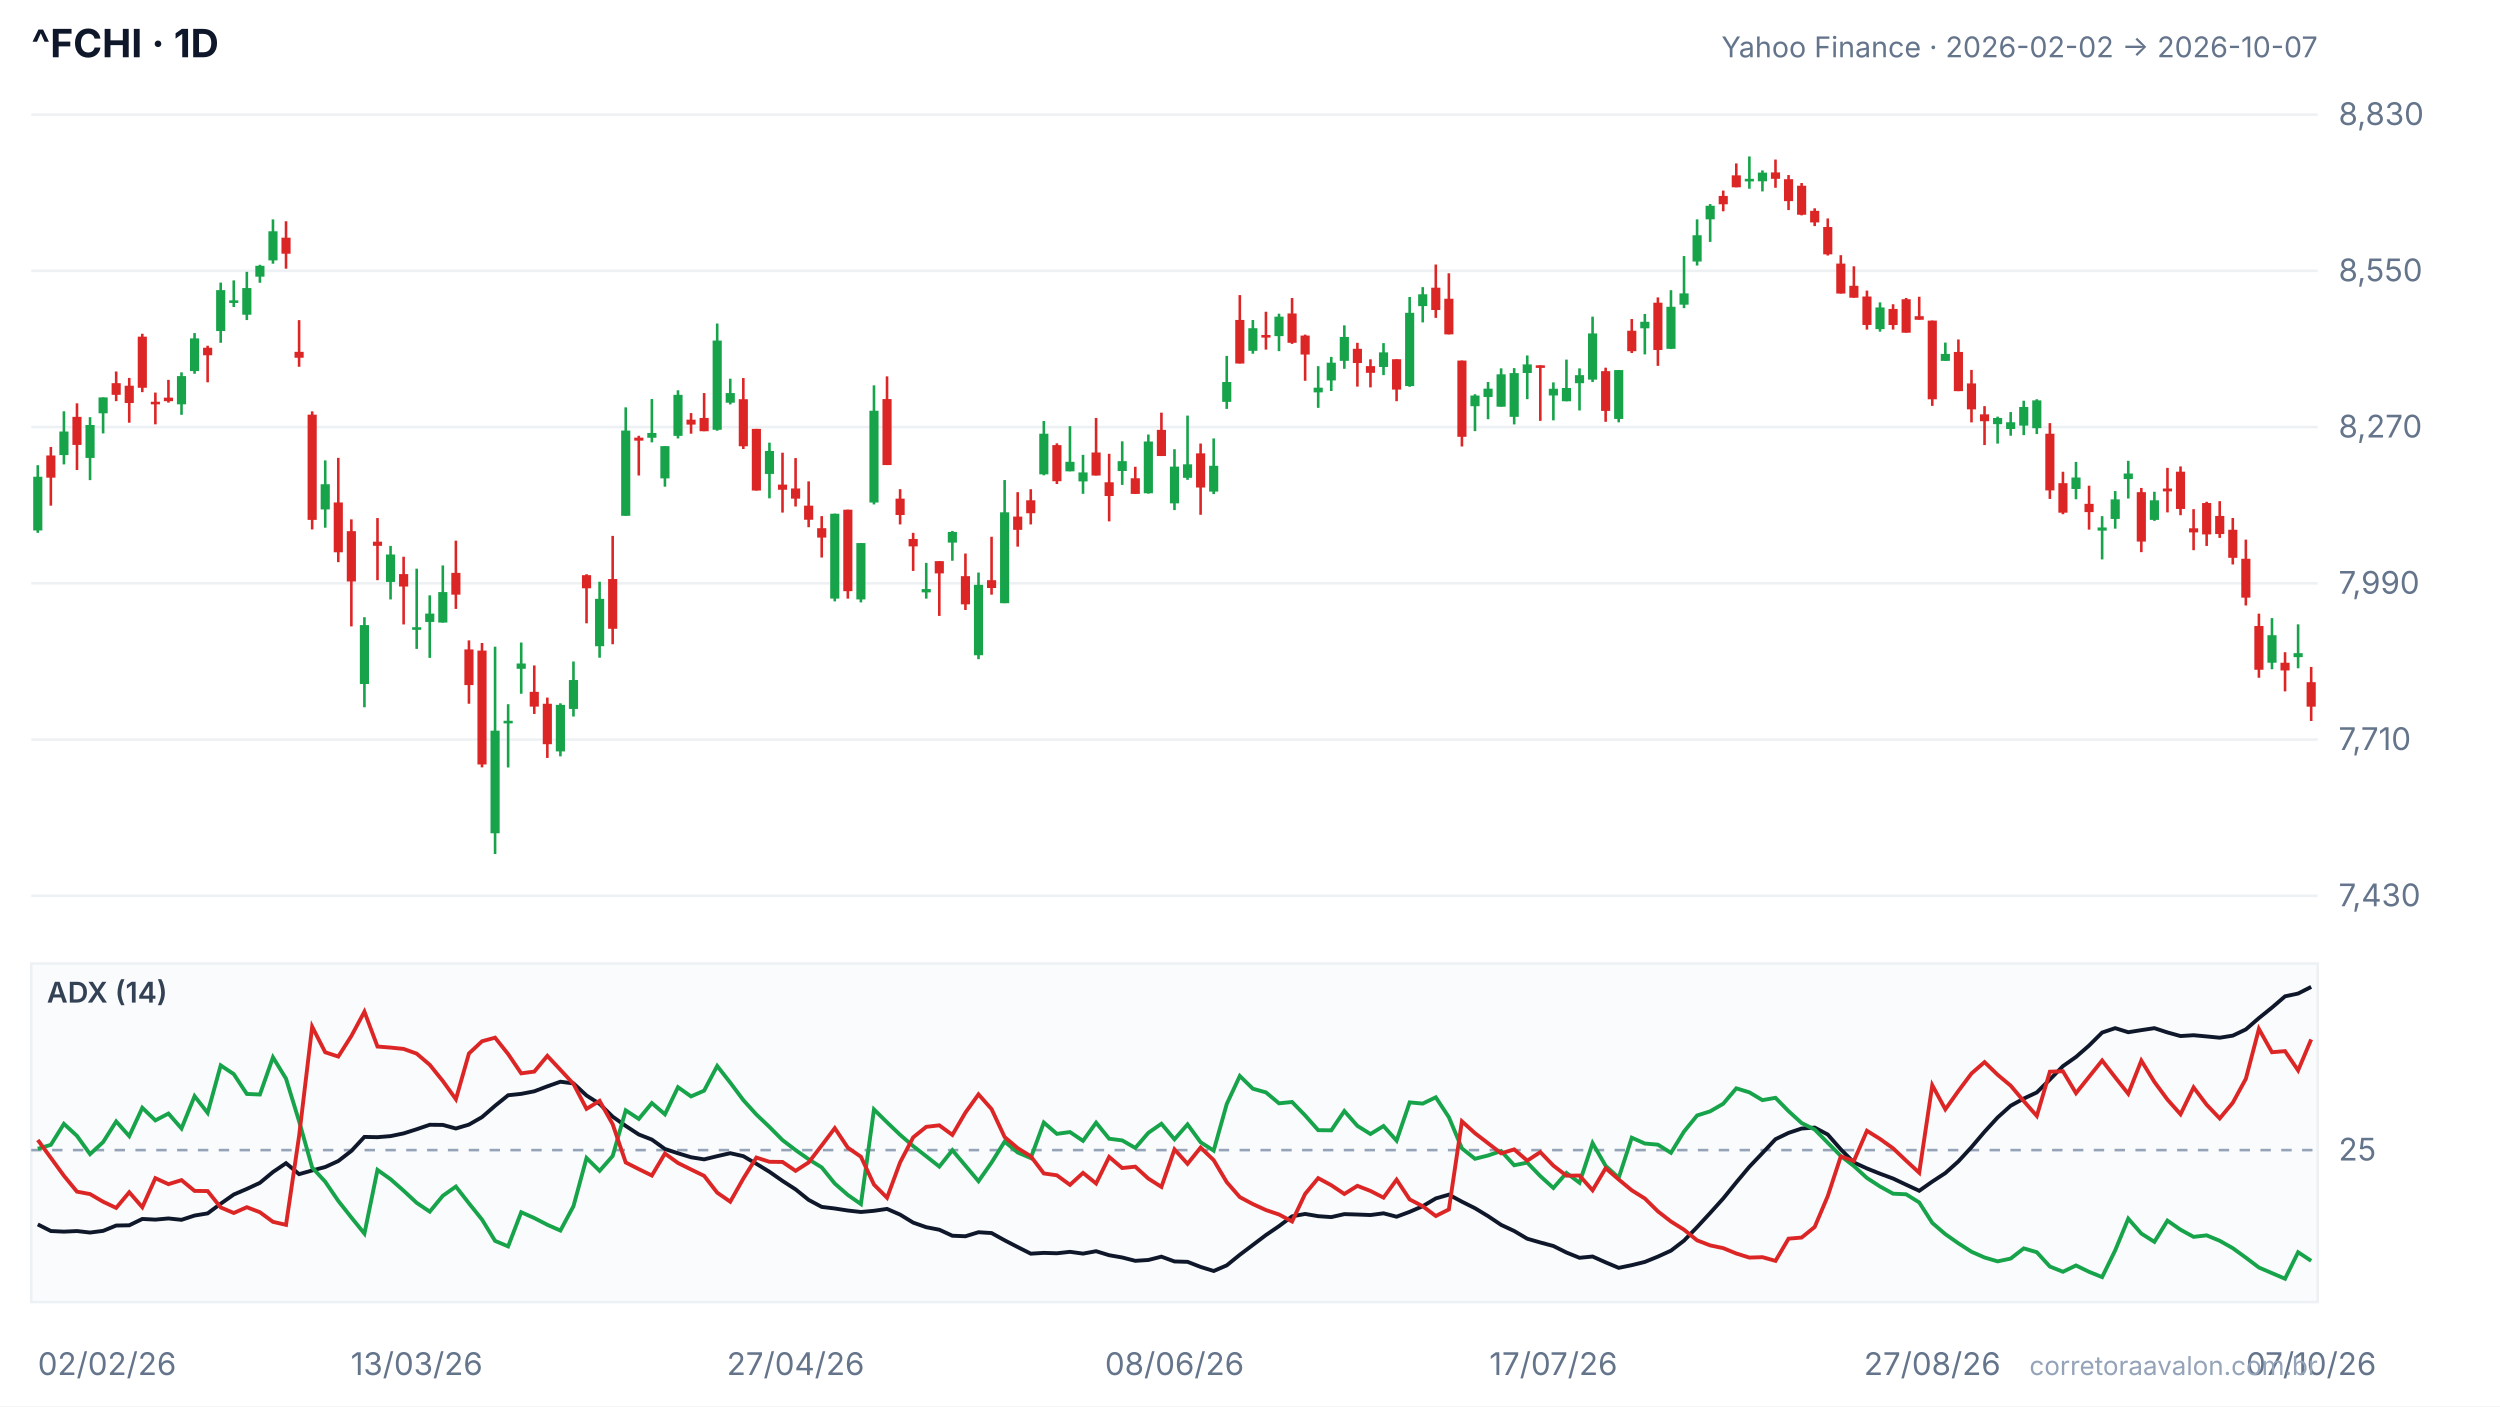
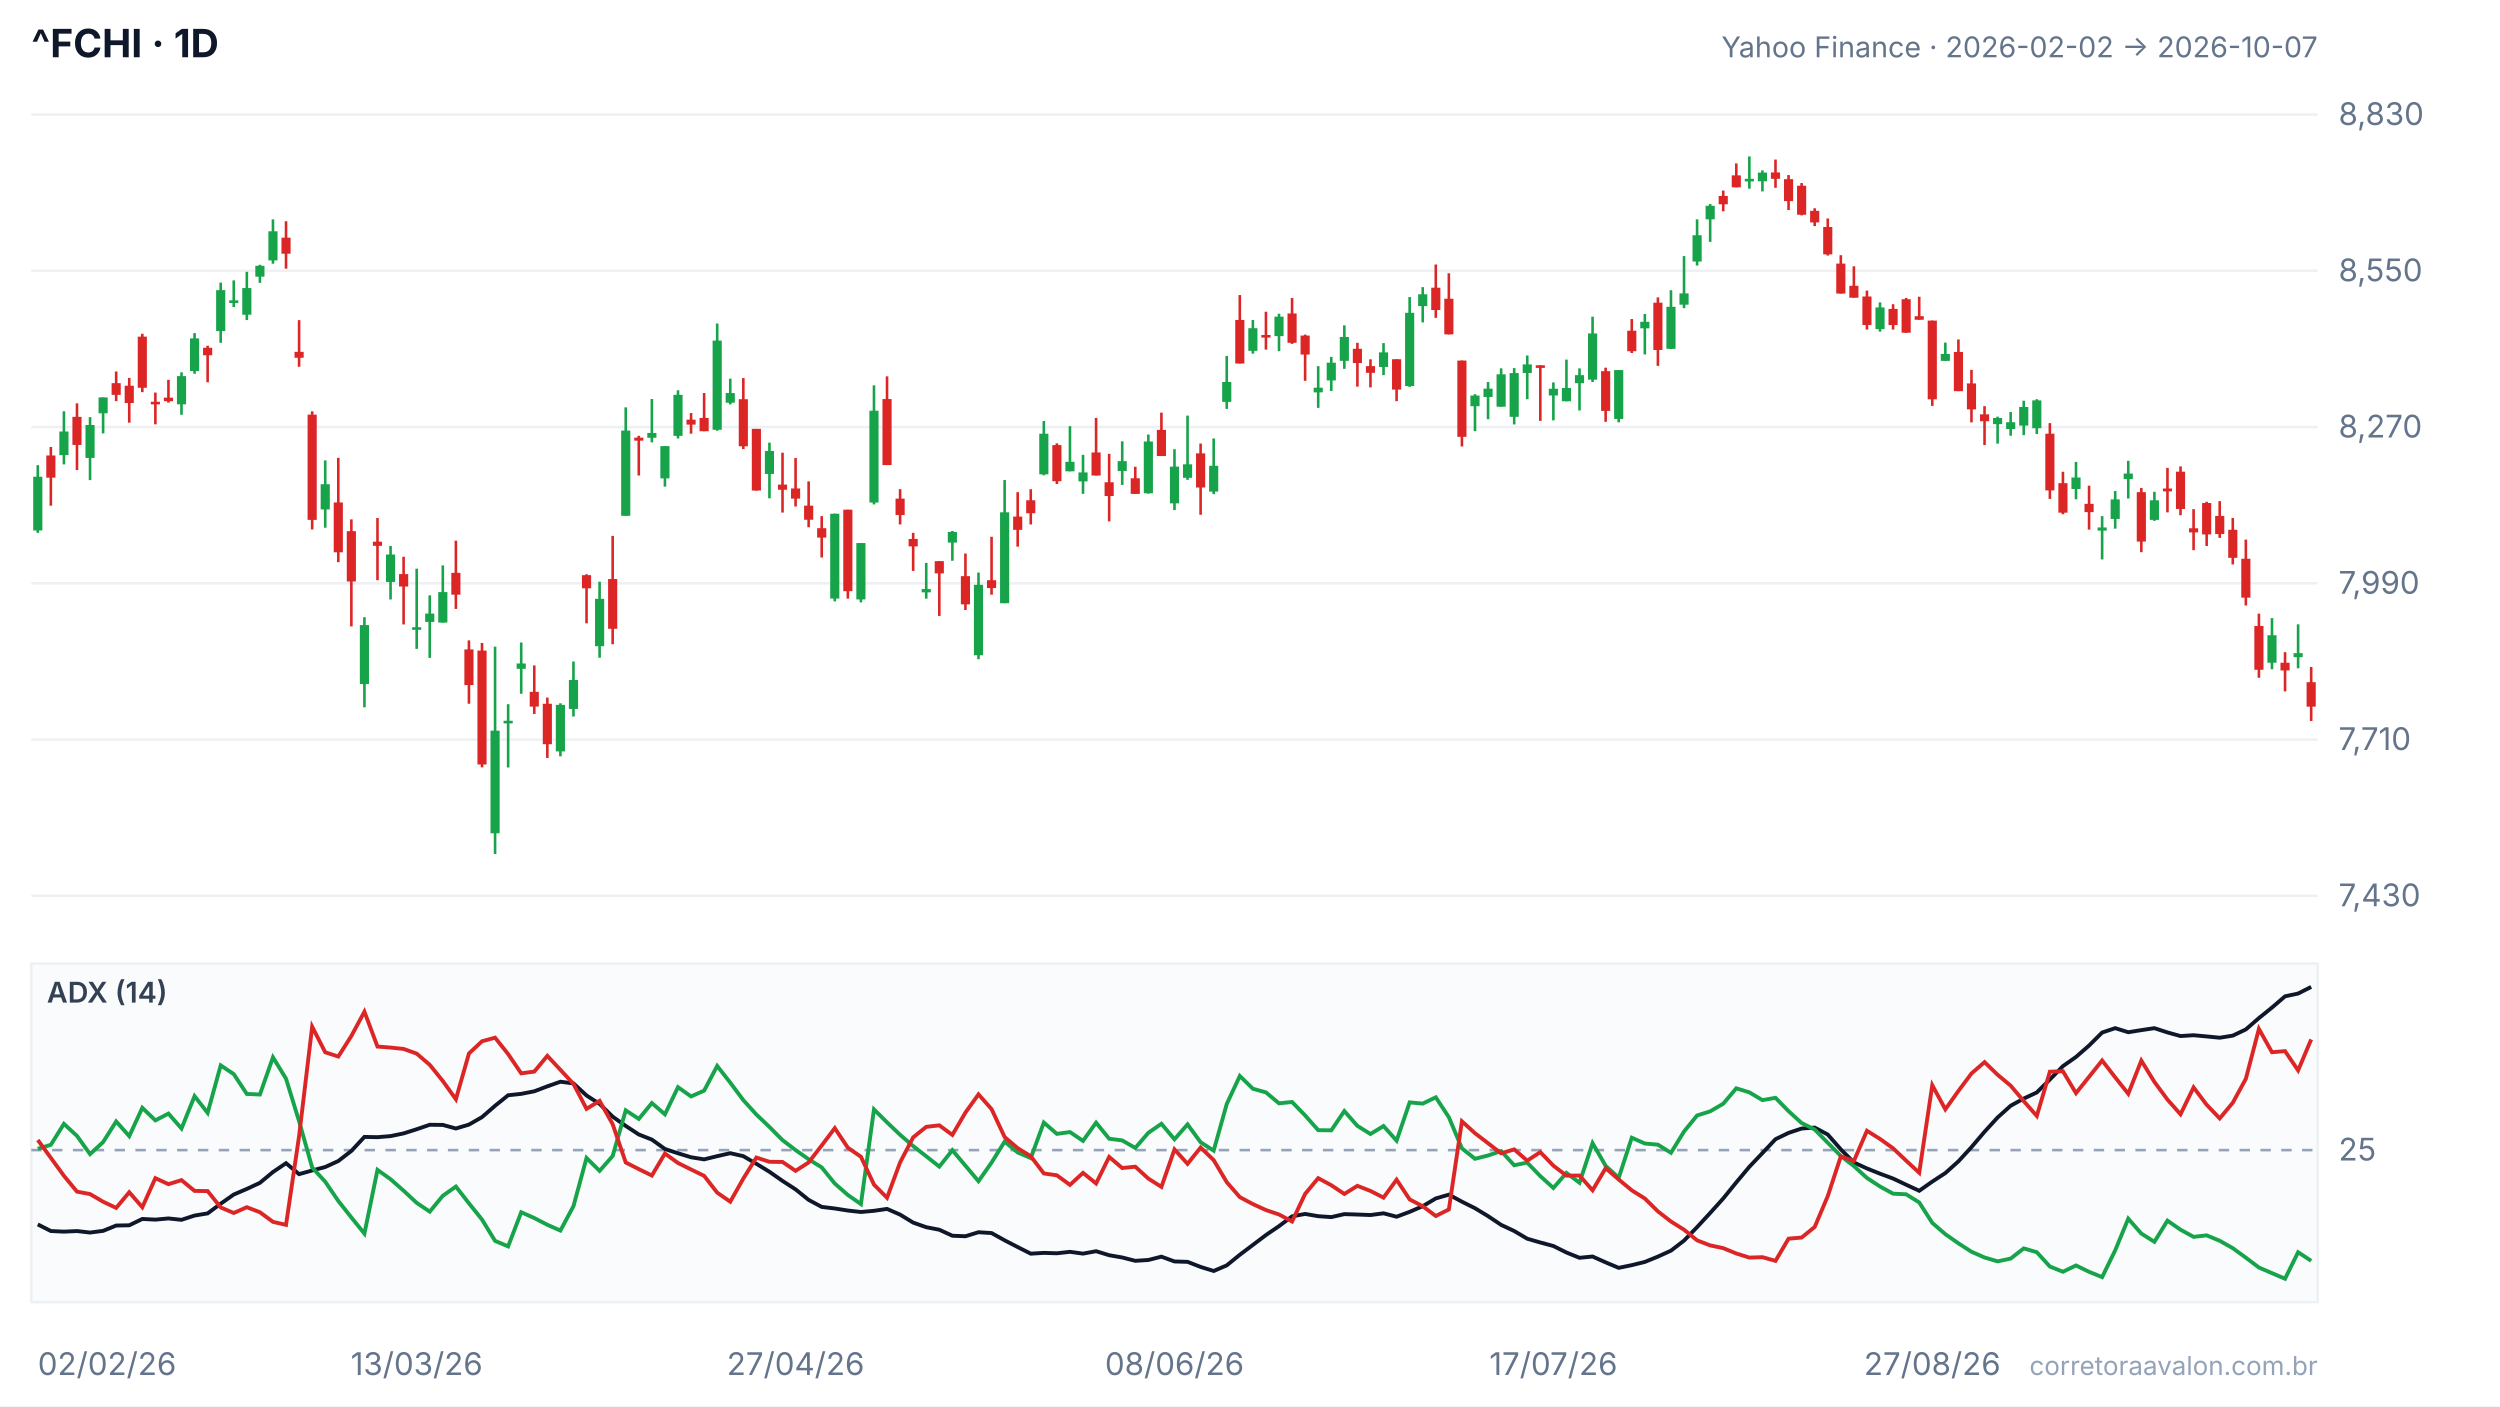
<svg xmlns="http://www.w3.org/2000/svg" viewBox="0 0 960 540" font-family="Inter,system-ui,sans-serif" font-size="12" role="img">
  <rect width="960" height="540" fill="#ffffff" />
  <text x="12" y="22" font-size="15" font-weight="700" fill="#0f172a">^FCHI · 1D</text>
  <text x="890" y="22" font-size="11" fill="#64748b" text-anchor="end">Yahoo Finance · 2026-02-02 → 2026-10-07</text>
  <line x1="12" x2="890" y1="344" y2="344" stroke="#eef1f4" />
  <text x="898" y="348" fill="#64748b">7,430</text>
  <line x1="12" x2="890" y1="284" y2="284" stroke="#eef1f4" />
  <text x="898" y="288" fill="#64748b">7,710</text>
  <line x1="12" x2="890" y1="224" y2="224" stroke="#eef1f4" />
  <text x="898" y="228" fill="#64748b">7,990</text>
  <line x1="12" x2="890" y1="164" y2="164" stroke="#eef1f4" />
  <text x="898" y="168" fill="#64748b">8,270</text>
  <line x1="12" x2="890" y1="104" y2="104" stroke="#eef1f4" />
  <text x="898" y="108" fill="#64748b">8,550</text>
  <line x1="12" x2="890" y1="44" y2="44" stroke="#eef1f4" />
  <text x="898" y="48" fill="#64748b">8,830</text>
  <text x="14.509" y="528" fill="#64748b" text-anchor="start">02/02/26</text>
  <text x="160.006" y="528" fill="#64748b" text-anchor="middle">13/03/26</text>
  <text x="305.503" y="528" fill="#64748b" text-anchor="middle">27/04/26</text>
  <text x="451" y="528" fill="#64748b" text-anchor="middle">08/06/26</text>
  <text x="596.497" y="528" fill="#64748b" text-anchor="middle">17/07/26</text>
  <text x="741.994" y="528" fill="#64748b" text-anchor="middle">27/08/26</text>
-   <text x="887.491" y="528" fill="#64748b" text-anchor="middle">07/10/26</text>
  <line x1="14.509" x2="14.509" y1="178.626" y2="204.607" stroke="#16a34a" />
  <rect x="12.753" y="183.065" width="3.512" height="20.631" fill="#16a34a" />
  <line x1="19.526" x2="19.526" y1="171.635" y2="194.176" stroke="#dc2626" />
  <rect x="17.77" y="174.901" width="3.512" height="8.522" fill="#dc2626" />
  <line x1="24.543" x2="24.543" y1="157.937" y2="178.329" stroke="#16a34a" />
  <rect x="22.787" y="165.707" width="3.512" height="9.045" fill="#16a34a" />
  <line x1="29.56" x2="29.56" y1="154.879" y2="180.487" stroke="#dc2626" />
  <rect x="27.804" y="160.068" width="3.512" height="10.781" fill="#dc2626" />
  <line x1="34.577" x2="34.577" y1="160.186" y2="184.368" stroke="#16a34a" />
  <rect x="32.821" y="163.203" width="3.512" height="12.643" fill="#16a34a" />
  <line x1="39.594" x2="39.594" y1="152.607" y2="166.438" stroke="#16a34a" />
  <rect x="37.838" y="152.607" width="3.512" height="6.098" fill="#16a34a" />
  <line x1="44.611" x2="44.611" y1="142.656" y2="154.037" stroke="#dc2626" />
  <rect x="42.855" y="147.133" width="3.512" height="4.488" fill="#dc2626" />
  <line x1="49.629" x2="49.629" y1="145.116" y2="162.32" stroke="#dc2626" />
  <rect x="47.873" y="148.113" width="3.512" height="6.646" fill="#dc2626" />
  <line x1="54.646" x2="54.646" y1="128.159" y2="150.582" stroke="#dc2626" />
  <rect x="52.89" y="129.273" width="3.512" height="19.63" fill="#dc2626" />
  <line x1="59.663" x2="59.663" y1="150.747" y2="162.946" stroke="#dc2626" />
  <rect x="57.907" y="154.275" width="3.512" height="1" fill="#dc2626" />
  <line x1="64.68" x2="64.68" y1="145.862" y2="154.609" stroke="#dc2626" />
  <rect x="62.924" y="152.699" width="3.512" height="1.361" fill="#dc2626" />
  <line x1="69.697" x2="69.697" y1="142.969" y2="159.283" stroke="#16a34a" />
  <rect x="67.941" y="144.424" width="3.512" height="10.839" fill="#16a34a" />
  <line x1="74.714" x2="74.714" y1="127.908" y2="143.53" stroke="#16a34a" />
  <rect x="72.958" y="129.942" width="3.512" height="12.549" fill="#16a34a" />
  <line x1="79.731" x2="79.731" y1="132.76" y2="146.803" stroke="#dc2626" />
  <rect x="77.975" y="133.538" width="3.512" height="2.887" fill="#dc2626" />
  <line x1="84.749" x2="84.749" y1="108.516" y2="131.639" stroke="#16a34a" />
  <rect x="82.993" y="111.411" width="3.512" height="15.712" fill="#16a34a" />
  <line x1="89.766" x2="89.766" y1="107.669" y2="117.897" stroke="#16a34a" />
  <rect x="88.01" y="115.338" width="3.512" height="1" fill="#16a34a" />
  <line x1="94.783" x2="94.783" y1="104.381" y2="122.901" stroke="#16a34a" />
  <rect x="93.027" y="110.614" width="3.512" height="10.238" fill="#16a34a" />
  <line x1="99.8" x2="99.8" y1="101.677" y2="108.595" stroke="#16a34a" />
  <rect x="98.044" y="102.071" width="3.512" height="4.169" fill="#16a34a" />
  <line x1="104.817" x2="104.817" y1="84.247" y2="101.259" stroke="#16a34a" />
  <rect x="103.061" y="88.813" width="3.512" height="11.181" fill="#16a34a" />
  <line x1="109.834" x2="109.834" y1="84.955" y2="103.17" stroke="#dc2626" />
  <rect x="108.078" y="91.271" width="3.512" height="6.153" fill="#dc2626" />
  <line x1="114.851" x2="114.851" y1="122.929" y2="140.841" stroke="#dc2626" />
  <rect x="113.095" y="135.103" width="3.512" height="2.278" fill="#dc2626" />
  <line x1="119.869" x2="119.869" y1="157.959" y2="203.317" stroke="#dc2626" />
  <rect x="118.113" y="159.221" width="3.512" height="40.418" fill="#dc2626" />
  <line x1="124.886" x2="124.886" y1="176.798" y2="202.646" stroke="#16a34a" />
  <rect x="123.13" y="185.946" width="3.512" height="9.673" fill="#16a34a" />
  <line x1="129.903" x2="129.903" y1="175.81" y2="215.866" stroke="#dc2626" />
  <rect x="128.147" y="192.946" width="3.512" height="19.133" fill="#dc2626" />
  <line x1="134.92" x2="134.92" y1="199.44" y2="240.537" stroke="#dc2626" />
  <rect x="133.164" y="203.962" width="3.512" height="19.328" fill="#dc2626" />
  <line x1="139.937" x2="139.937" y1="236.998" y2="271.595" stroke="#16a34a" />
  <rect x="138.181" y="240.035" width="3.512" height="22.637" fill="#16a34a" />
  <line x1="144.954" x2="144.954" y1="198.921" y2="222.793" stroke="#dc2626" />
  <rect x="143.198" y="208.002" width="3.512" height="1.599" fill="#dc2626" />
  <line x1="149.971" x2="149.971" y1="209.631" y2="230.185" stroke="#16a34a" />
  <rect x="148.215" y="212.934" width="3.512" height="10.534" fill="#16a34a" />
  <line x1="154.989" x2="154.989" y1="213.787" y2="239.791" stroke="#dc2626" />
  <rect x="153.233" y="220.452" width="3.512" height="4.777" fill="#dc2626" />
  <line x1="160.006" x2="160.006" y1="218.373" y2="249.172" stroke="#16a34a" />
  <rect x="158.25" y="240.856" width="3.512" height="1" fill="#16a34a" />
  <line x1="165.023" x2="165.023" y1="228.614" y2="252.627" stroke="#16a34a" />
  <rect x="163.267" y="235.618" width="3.512" height="3.204" fill="#16a34a" />
  <line x1="170.04" x2="170.04" y1="217.122" y2="239.069" stroke="#16a34a" />
  <rect x="168.284" y="227.362" width="3.512" height="11.707" fill="#16a34a" />
  <line x1="175.057" x2="175.057" y1="207.616" y2="233.824" stroke="#dc2626" />
  <rect x="173.301" y="219.981" width="3.512" height="8.37" fill="#dc2626" />
  <line x1="180.074" x2="180.074" y1="245.91" y2="270.238" stroke="#dc2626" />
  <rect x="178.318" y="249.38" width="3.512" height="13.693" fill="#dc2626" />
  <line x1="185.091" x2="185.091" y1="246.913" y2="294.665" stroke="#dc2626" />
  <rect x="183.335" y="249.826" width="3.512" height="43.736" fill="#dc2626" />
  <line x1="190.109" x2="190.109" y1="248.321" y2="327.929" stroke="#16a34a" />
  <rect x="188.353" y="280.577" width="3.512" height="39.402" fill="#16a34a" />
  <line x1="195.126" x2="195.126" y1="270.412" y2="294.714" stroke="#16a34a" />
  <rect x="193.37" y="276.779" width="3.512" height="1" fill="#16a34a" />
  <line x1="200.143" x2="200.143" y1="246.727" y2="266.395" stroke="#16a34a" />
  <rect x="198.387" y="254.783" width="3.512" height="2.038" fill="#16a34a" />
  <line x1="205.16" x2="205.16" y1="255.529" y2="274.154" stroke="#dc2626" />
  <rect x="203.404" y="265.665" width="3.512" height="5.673" fill="#dc2626" />
  <line x1="210.177" x2="210.177" y1="267.876" y2="291.054" stroke="#dc2626" />
  <rect x="208.421" y="270.247" width="3.512" height="15.528" fill="#dc2626" />
  <line x1="215.194" x2="215.194" y1="270.063" y2="290.434" stroke="#16a34a" />
  <rect x="213.438" y="270.665" width="3.512" height="17.875" fill="#16a34a" />
  <line x1="220.211" x2="220.211" y1="254.014" y2="275.14" stroke="#16a34a" />
  <rect x="218.455" y="261.129" width="3.512" height="11.098" fill="#16a34a" />
  <line x1="225.229" x2="225.229" y1="220.508" y2="239.358" stroke="#dc2626" />
  <rect x="223.473" y="220.864" width="3.512" height="5.045" fill="#dc2626" />
  <line x1="230.246" x2="230.246" y1="223.378" y2="252.567" stroke="#16a34a" />
  <rect x="228.49" y="229.955" width="3.512" height="18.194" fill="#16a34a" />
  <line x1="235.263" x2="235.263" y1="205.782" y2="247.391" stroke="#dc2626" />
  <rect x="233.507" y="222.343" width="3.512" height="19.112" fill="#dc2626" />
  <line x1="240.28" x2="240.28" y1="156.424" y2="198.068" stroke="#16a34a" />
  <rect x="238.524" y="165.34" width="3.512" height="32.728" fill="#16a34a" />
  <line x1="245.297" x2="245.297" y1="167.336" y2="182.596" stroke="#dc2626" />
  <rect x="243.541" y="168.054" width="3.512" height="1.16" fill="#dc2626" />
  <line x1="250.314" x2="250.314" y1="153.227" y2="169.867" stroke="#16a34a" />
  <rect x="248.558" y="166.256" width="3.512" height="1.845" fill="#16a34a" />
  <line x1="255.331" x2="255.331" y1="171.318" y2="186.88" stroke="#16a34a" />
  <rect x="253.575" y="171.318" width="3.512" height="12.38" fill="#16a34a" />
  <line x1="260.349" x2="260.349" y1="149.87" y2="168.358" stroke="#16a34a" />
  <rect x="258.593" y="151.625" width="3.512" height="15.749" fill="#16a34a" />
  <line x1="265.366" x2="265.366" y1="158.608" y2="166.536" stroke="#dc2626" />
  <rect x="263.61" y="161.15" width="3.512" height="1.897" fill="#dc2626" />
  <line x1="270.383" x2="270.383" y1="150.935" y2="165.591" stroke="#dc2626" />
  <rect x="268.627" y="160.49" width="3.512" height="5.101" fill="#dc2626" />
  <line x1="275.4" x2="275.4" y1="124.237" y2="165.404" stroke="#16a34a" />
  <rect x="273.644" y="130.778" width="3.512" height="34.262" fill="#16a34a" />
  <line x1="280.417" x2="280.417" y1="145.421" y2="155.297" stroke="#16a34a" />
  <rect x="278.661" y="150.942" width="3.512" height="3.701" fill="#16a34a" />
  <line x1="285.434" x2="285.434" y1="145.176" y2="172.43" stroke="#dc2626" />
  <rect x="283.678" y="153.295" width="3.512" height="18.079" fill="#dc2626" />
  <line x1="290.451" x2="290.451" y1="164.689" y2="188.367" stroke="#dc2626" />
  <rect x="288.695" y="164.689" width="3.512" height="23.679" fill="#dc2626" />
  <line x1="295.469" x2="295.469" y1="169.98" y2="191.355" stroke="#16a34a" />
  <rect x="293.713" y="173.174" width="3.512" height="8.813" fill="#16a34a" />
  <line x1="300.486" x2="300.486" y1="173.838" y2="196.829" stroke="#dc2626" />
  <rect x="298.73" y="186.089" width="3.512" height="1.98" fill="#dc2626" />
  <line x1="305.503" x2="305.503" y1="175.894" y2="194.497" stroke="#dc2626" />
  <rect x="303.747" y="187.564" width="3.512" height="3.914" fill="#dc2626" />
  <line x1="310.52" x2="310.52" y1="184.84" y2="202.455" stroke="#dc2626" />
  <rect x="308.764" y="194.171" width="3.512" height="5.414" fill="#dc2626" />
  <line x1="315.537" x2="315.537" y1="198.186" y2="214.08" stroke="#dc2626" />
  <rect x="313.781" y="202.824" width="3.512" height="3.611" fill="#dc2626" />
  <line x1="320.554" x2="320.554" y1="197.23" y2="230.933" stroke="#16a34a" />
  <rect x="318.798" y="197.281" width="3.512" height="32.578" fill="#16a34a" />
  <line x1="325.571" x2="325.571" y1="195.725" y2="229.876" stroke="#dc2626" />
  <rect x="323.815" y="195.725" width="3.512" height="31.287" fill="#dc2626" />
  <line x1="330.589" x2="330.589" y1="208.54" y2="231.316" stroke="#16a34a" />
  <rect x="328.833" y="208.54" width="3.512" height="21.636" fill="#16a34a" />
  <line x1="335.606" x2="335.606" y1="147.976" y2="193.704" stroke="#16a34a" />
  <rect x="333.85" y="157.721" width="3.512" height="35.25" fill="#16a34a" />
  <line x1="340.623" x2="340.623" y1="144.523" y2="178.583" stroke="#dc2626" />
  <rect x="338.867" y="153.239" width="3.512" height="25.344" fill="#dc2626" />
  <line x1="345.64" x2="345.64" y1="187.832" y2="201.386" stroke="#dc2626" />
  <rect x="343.884" y="191.473" width="3.512" height="6.295" fill="#dc2626" />
  <line x1="350.657" x2="350.657" y1="204.614" y2="219.239" stroke="#dc2626" />
  <rect x="348.901" y="206.971" width="3.512" height="2.84" fill="#dc2626" />
  <line x1="355.674" x2="355.674" y1="216.149" y2="229.878" stroke="#16a34a" />
  <rect x="353.918" y="226.198" width="3.512" height="1.271" fill="#16a34a" />
  <line x1="360.691" x2="360.691" y1="215.478" y2="236.516" stroke="#dc2626" />
  <rect x="358.935" y="215.478" width="3.512" height="4.709" fill="#dc2626" />
  <line x1="365.709" x2="365.709" y1="203.893" y2="215.33" stroke="#16a34a" />
  <rect x="363.953" y="204.262" width="3.512" height="4.094" fill="#16a34a" />
  <line x1="370.726" x2="370.726" y1="212.556" y2="234.229" stroke="#dc2626" />
  <rect x="368.97" y="221.239" width="3.512" height="10.826" fill="#dc2626" />
  <line x1="375.743" x2="375.743" y1="219.865" y2="253.126" stroke="#16a34a" />
  <rect x="373.987" y="224.576" width="3.512" height="27.042" fill="#16a34a" />
  <line x1="380.76" x2="380.76" y1="206.124" y2="228.357" stroke="#dc2626" />
  <rect x="379.004" y="222.793" width="3.512" height="3.011" fill="#dc2626" />
  <line x1="385.777" x2="385.777" y1="184.336" y2="231.632" stroke="#16a34a" />
  <rect x="384.021" y="196.728" width="3.512" height="34.903" fill="#16a34a" />
  <line x1="390.794" x2="390.794" y1="188.985" y2="209.916" stroke="#dc2626" />
  <rect x="389.038" y="198.368" width="3.512" height="5.095" fill="#dc2626" />
  <line x1="395.811" x2="395.811" y1="187.862" y2="201.381" stroke="#dc2626" />
  <rect x="394.055" y="192.11" width="3.512" height="4.977" fill="#dc2626" />
  <line x1="400.829" x2="400.829" y1="161.673" y2="182.521" stroke="#16a34a" />
  <rect x="399.073" y="166.543" width="3.512" height="15.607" fill="#16a34a" />
  <line x1="405.846" x2="405.846" y1="170.246" y2="185.86" stroke="#dc2626" />
  <rect x="404.09" y="170.919" width="3.512" height="13.873" fill="#dc2626" />
  <line x1="410.863" x2="410.863" y1="163.649" y2="180.984" stroke="#16a34a" />
  <rect x="409.107" y="177.338" width="3.512" height="3.646" fill="#16a34a" />
  <line x1="415.88" x2="415.88" y1="174.663" y2="189.628" stroke="#16a34a" />
  <rect x="414.124" y="181.415" width="3.512" height="3.444" fill="#16a34a" />
  <line x1="420.897" x2="420.897" y1="160.497" y2="182.6" stroke="#dc2626" />
  <rect x="419.141" y="173.755" width="3.512" height="8.845" fill="#dc2626" />
  <line x1="425.914" x2="425.914" y1="174.263" y2="200.216" stroke="#dc2626" />
  <rect x="424.158" y="185.195" width="3.512" height="5.281" fill="#dc2626" />
  <line x1="430.931" x2="430.931" y1="169.468" y2="186.203" stroke="#16a34a" />
  <rect x="429.175" y="177.081" width="3.512" height="3.776" fill="#16a34a" />
  <line x1="435.949" x2="435.949" y1="179.237" y2="189.656" stroke="#dc2626" />
  <rect x="434.193" y="183.652" width="3.512" height="6.003" fill="#dc2626" />
  <line x1="440.966" x2="440.966" y1="166.858" y2="189.555" stroke="#16a34a" />
  <rect x="439.21" y="169.537" width="3.512" height="19.877" fill="#16a34a" />
  <line x1="445.983" x2="445.983" y1="158.452" y2="175.12" stroke="#dc2626" />
  <rect x="444.227" y="165.07" width="3.512" height="10.05" fill="#dc2626" />
  <line x1="451" x2="451" y1="172.499" y2="195.875" stroke="#16a34a" />
  <rect x="449.244" y="179.181" width="3.512" height="14.109" fill="#16a34a" />
  <line x1="456.017" x2="456.017" y1="159.59" y2="184.257" stroke="#16a34a" />
  <rect x="454.261" y="178.294" width="3.512" height="5.189" fill="#16a34a" />
  <line x1="461.034" x2="461.034" y1="170.321" y2="197.676" stroke="#dc2626" />
  <rect x="459.278" y="174.089" width="3.512" height="13.121" fill="#dc2626" />
  <line x1="466.051" x2="466.051" y1="168.358" y2="189.733" stroke="#16a34a" />
  <rect x="464.295" y="178.858" width="3.512" height="9.915" fill="#16a34a" />
  <line x1="471.069" x2="471.069" y1="136.672" y2="157.02" stroke="#16a34a" />
  <rect x="469.313" y="146.694" width="3.512" height="7.622" fill="#16a34a" />
  <line x1="476.086" x2="476.086" y1="113.306" y2="139.591" stroke="#dc2626" />
  <rect x="474.33" y="122.861" width="3.512" height="16.73" fill="#dc2626" />
  <line x1="481.103" x2="481.103" y1="122.888" y2="135.823" stroke="#16a34a" />
  <rect x="479.347" y="126.033" width="3.512" height="8.687" fill="#16a34a" />
  <line x1="486.12" x2="486.12" y1="119.706" y2="134.256" stroke="#dc2626" />
  <rect x="484.364" y="128.637" width="3.512" height="1" fill="#dc2626" />
  <line x1="491.137" x2="491.137" y1="120.467" y2="134.842" stroke="#16a34a" />
  <rect x="489.381" y="121.594" width="3.512" height="7.478" fill="#16a34a" />
  <line x1="496.154" x2="496.154" y1="114.44" y2="132.049" stroke="#dc2626" />
  <rect x="494.398" y="120.37" width="3.512" height="11.263" fill="#dc2626" />
  <line x1="501.171" x2="501.171" y1="128.489" y2="146.225" stroke="#dc2626" />
  <rect x="499.415" y="128.862" width="3.512" height="7.279" fill="#dc2626" />
  <line x1="506.189" x2="506.189" y1="140.603" y2="156.617" stroke="#16a34a" />
  <rect x="504.433" y="148.871" width="3.512" height="1.803" fill="#16a34a" />
  <line x1="511.206" x2="511.206" y1="137.047" y2="150.145" stroke="#16a34a" />
  <rect x="509.45" y="139.274" width="3.512" height="6.818" fill="#16a34a" />
  <line x1="516.223" x2="516.223" y1="124.938" y2="141.629" stroke="#16a34a" />
  <rect x="514.467" y="129.389" width="3.512" height="9.171" fill="#16a34a" />
  <line x1="521.24" x2="521.24" y1="131.642" y2="148.462" stroke="#dc2626" />
  <rect x="519.484" y="133.943" width="3.512" height="5.463" fill="#dc2626" />
  <line x1="526.257" x2="526.257" y1="137.973" y2="148.754" stroke="#dc2626" />
  <rect x="524.501" y="140.588" width="3.512" height="2.578" fill="#dc2626" />
  <line x1="531.274" x2="531.274" y1="131.753" y2="144.045" stroke="#16a34a" />
  <rect x="529.518" y="135.309" width="3.512" height="5.6" fill="#16a34a" />
  <line x1="536.291" x2="536.291" y1="137.945" y2="154.054" stroke="#dc2626" />
  <rect x="534.535" y="137.945" width="3.512" height="11.659" fill="#dc2626" />
  <line x1="541.309" x2="541.309" y1="114.037" y2="148.539" stroke="#16a34a" />
  <rect x="539.553" y="120.119" width="3.512" height="28.122" fill="#16a34a" />
  <line x1="546.326" x2="546.326" y1="110.263" y2="123.802" stroke="#16a34a" />
  <rect x="544.57" y="113.002" width="3.512" height="4.54" fill="#16a34a" />
  <line x1="551.343" x2="551.343" y1="101.576" y2="122.063" stroke="#dc2626" />
  <rect x="549.587" y="110.475" width="3.512" height="8.571" fill="#dc2626" />
  <line x1="556.36" x2="556.36" y1="104.941" y2="128.397" stroke="#dc2626" />
  <rect x="554.604" y="114.714" width="3.512" height="13.683" fill="#dc2626" />
  <line x1="561.377" x2="561.377" y1="138.459" y2="171.453" stroke="#dc2626" />
  <rect x="559.621" y="138.459" width="3.512" height="29.283" fill="#dc2626" />
  <line x1="566.394" x2="566.394" y1="151.381" y2="165.557" stroke="#16a34a" />
  <rect x="564.638" y="151.891" width="3.512" height="4.096" fill="#16a34a" />
  <line x1="571.411" x2="571.411" y1="146.702" y2="160.974" stroke="#16a34a" />
  <rect x="569.655" y="149.244" width="3.512" height="3.193" fill="#16a34a" />
  <line x1="576.429" x2="576.429" y1="141.443" y2="156.174" stroke="#16a34a" />
  <rect x="574.673" y="143.74" width="3.512" height="12.433" fill="#16a34a" />
  <line x1="581.446" x2="581.446" y1="141.353" y2="162.978" stroke="#16a34a" />
  <rect x="579.69" y="143.269" width="3.512" height="16.792" fill="#16a34a" />
  <line x1="586.463" x2="586.463" y1="136.5" y2="153.282" stroke="#16a34a" />
  <rect x="584.707" y="139.93" width="3.512" height="3.296" fill="#16a34a" />
  <line x1="591.48" x2="591.48" y1="140.27" y2="161.611" stroke="#dc2626" />
  <rect x="589.724" y="140.27" width="3.512" height="1" fill="#dc2626" />
  <line x1="596.497" x2="596.497" y1="146.839" y2="161.418" stroke="#16a34a" />
  <rect x="594.741" y="149.279" width="3.512" height="2.587" fill="#16a34a" />
  <line x1="601.514" x2="601.514" y1="138.084" y2="154.086" stroke="#16a34a" />
  <rect x="599.758" y="149" width="3.512" height="5.086" fill="#16a34a" />
  <line x1="606.531" x2="606.531" y1="141.456" y2="157.624" stroke="#16a34a" />
  <rect x="604.775" y="144.064" width="3.512" height="3.084" fill="#16a34a" />
  <line x1="611.549" x2="611.549" y1="121.59" y2="146.7" stroke="#16a34a" />
  <rect x="609.793" y="128.043" width="3.512" height="17.738" fill="#16a34a" />
  <line x1="616.566" x2="616.566" y1="141.192" y2="161.973" stroke="#dc2626" />
  <rect x="614.81" y="142.523" width="3.512" height="15.269" fill="#dc2626" />
  <line x1="621.583" x2="621.583" y1="142.077" y2="162.175" stroke="#16a34a" />
  <rect x="619.827" y="142.105" width="3.512" height="18.775" fill="#16a34a" />
  <line x1="626.6" x2="626.6" y1="122.509" y2="135.562" stroke="#dc2626" />
  <rect x="624.844" y="127.001" width="3.512" height="7.864" fill="#dc2626" />
  <line x1="631.617" x2="631.617" y1="120.559" y2="136.093" stroke="#16a34a" />
  <rect x="629.861" y="123.566" width="3.512" height="2.506" fill="#16a34a" />
  <line x1="636.634" x2="636.634" y1="114.2" y2="140.498" stroke="#dc2626" />
  <rect x="634.878" y="116.238" width="3.512" height="18.154" fill="#dc2626" />
  <line x1="641.651" x2="641.651" y1="111.439" y2="134.044" stroke="#16a34a" />
  <rect x="639.895" y="117.809" width="3.512" height="16.141" fill="#16a34a" />
  <line x1="646.669" x2="646.669" y1="98.325" y2="118.33" stroke="#16a34a" />
  <rect x="644.913" y="112.665" width="3.512" height="4.329" fill="#16a34a" />
  <line x1="651.686" x2="651.686" y1="84.228" y2="101.962" stroke="#16a34a" />
  <rect x="649.93" y="90.337" width="3.512" height="10.091" fill="#16a34a" />
  <line x1="656.703" x2="656.703" y1="78.362" y2="92.887" stroke="#16a34a" />
  <rect x="654.947" y="79.018" width="3.512" height="5.206" fill="#16a34a" />
  <line x1="661.72" x2="661.72" y1="73.176" y2="81.14" stroke="#dc2626" />
  <rect x="659.964" y="75.237" width="3.512" height="3.208" fill="#dc2626" />
  <line x1="666.737" x2="666.737" y1="62.751" y2="71.928" stroke="#dc2626" />
  <rect x="664.981" y="67.335" width="3.512" height="4.593" fill="#dc2626" />
  <line x1="671.754" x2="671.754" y1="60.071" y2="72.468" stroke="#16a34a" />
  <rect x="669.998" y="68.666" width="3.512" height="1" fill="#16a34a" />
  <line x1="676.771" x2="676.771" y1="65.43" y2="73.506" stroke="#16a34a" />
  <rect x="675.015" y="66.287" width="3.512" height="3.331" fill="#16a34a" />
  <line x1="681.789" x2="681.789" y1="61.263" y2="72.11" stroke="#dc2626" />
  <rect x="680.033" y="66.21" width="3.512" height="2.454" fill="#dc2626" />
  <line x1="686.806" x2="686.806" y1="67.217" y2="80.67" stroke="#dc2626" />
  <rect x="685.05" y="68.808" width="3.512" height="8.429" fill="#dc2626" />
  <line x1="691.823" x2="691.823" y1="70.282" y2="82.698" stroke="#dc2626" />
  <rect x="690.067" y="71.321" width="3.512" height="11.141" fill="#dc2626" />
  <line x1="696.84" x2="696.84" y1="79.989" y2="86.817" stroke="#dc2626" />
  <rect x="695.084" y="80.956" width="3.512" height="4.456" fill="#dc2626" />
  <line x1="701.857" x2="701.857" y1="83.89" y2="98.123" stroke="#dc2626" />
  <rect x="700.101" y="87.165" width="3.512" height="10.506" fill="#dc2626" />
  <line x1="706.874" x2="706.874" y1="97.992" y2="112.725" stroke="#dc2626" />
  <rect x="705.118" y="101.216" width="3.512" height="11.509" fill="#dc2626" />
  <line x1="711.891" x2="711.891" y1="102.253" y2="114.322" stroke="#dc2626" />
  <rect x="710.135" y="109.748" width="3.512" height="4.574" fill="#dc2626" />
  <line x1="716.909" x2="716.909" y1="111.587" y2="126.571" stroke="#dc2626" />
  <rect x="715.153" y="113.859" width="3.512" height="10.926" fill="#dc2626" />
  <line x1="721.926" x2="721.926" y1="116.114" y2="127.353" stroke="#16a34a" />
  <rect x="720.17" y="118.068" width="3.512" height="8.311" fill="#16a34a" />
  <line x1="726.943" x2="726.943" y1="116.823" y2="126.562" stroke="#dc2626" />
  <rect x="725.187" y="118.634" width="3.512" height="6.168" fill="#dc2626" />
  <line x1="731.96" x2="731.96" y1="114.408" y2="127.762" stroke="#dc2626" />
  <rect x="730.204" y="114.903" width="3.512" height="12.86" fill="#dc2626" />
  <line x1="736.977" x2="736.977" y1="113.949" y2="122.792" stroke="#dc2626" />
  <rect x="735.221" y="121.42" width="3.512" height="1.372" fill="#dc2626" />
  <line x1="741.994" x2="741.994" y1="123.109" y2="155.861" stroke="#dc2626" />
  <rect x="740.238" y="123.109" width="3.512" height="30.229" fill="#dc2626" />
  <line x1="747.011" x2="747.011" y1="131.552" y2="138.571" stroke="#16a34a" />
  <rect x="745.255" y="135.911" width="3.512" height="2.66" fill="#16a34a" />
  <line x1="752.029" x2="752.029" y1="130.356" y2="150.202" stroke="#dc2626" />
  <rect x="750.273" y="135.15" width="3.512" height="15.052" fill="#dc2626" />
  <line x1="757.046" x2="757.046" y1="142.047" y2="162.196" stroke="#dc2626" />
  <rect x="755.29" y="147.234" width="3.512" height="9.966" fill="#dc2626" />
  <line x1="762.063" x2="762.063" y1="155.955" y2="170.902" stroke="#dc2626" />
  <rect x="760.307" y="159.108" width="3.512" height="2.641" fill="#dc2626" />
  <line x1="767.08" x2="767.08" y1="159.993" y2="170.349" stroke="#16a34a" />
  <rect x="765.324" y="160.511" width="3.512" height="2.364" fill="#16a34a" />
  <line x1="772.097" x2="772.097" y1="158.225" y2="167.31" stroke="#16a34a" />
  <rect x="770.341" y="162.147" width="3.512" height="2.597" fill="#16a34a" />
  <line x1="777.114" x2="777.114" y1="153.874" y2="167.087" stroke="#16a34a" />
  <rect x="775.358" y="156.278" width="3.512" height="7.157" fill="#16a34a" />
  <line x1="782.131" x2="782.131" y1="153.299" y2="166.684" stroke="#16a34a" />
  <rect x="780.375" y="153.743" width="3.512" height="10.686" fill="#16a34a" />
  <line x1="787.149" x2="787.149" y1="162.475" y2="191.585" stroke="#dc2626" />
  <rect x="785.393" y="166.547" width="3.512" height="21.769" fill="#dc2626" />
  <line x1="792.166" x2="792.166" y1="181.155" y2="197.461" stroke="#dc2626" />
  <rect x="790.41" y="185.534" width="3.512" height="11.336" fill="#dc2626" />
  <line x1="797.183" x2="797.183" y1="177.377" y2="191.717" stroke="#16a34a" />
  <rect x="795.427" y="183.365" width="3.512" height="4.402" fill="#16a34a" />
  <line x1="802.2" x2="802.2" y1="186.509" y2="203.377" stroke="#dc2626" />
  <rect x="800.444" y="193.469" width="3.512" height="3.183" fill="#dc2626" />
  <line x1="807.217" x2="807.217" y1="198.194" y2="214.813" stroke="#16a34a" />
  <rect x="805.461" y="202.545" width="3.512" height="1.215" fill="#16a34a" />
  <line x1="812.234" x2="812.234" y1="188.565" y2="203.006" stroke="#16a34a" />
  <rect x="810.478" y="191.762" width="3.512" height="7.512" fill="#16a34a" />
  <line x1="817.251" x2="817.251" y1="176.957" y2="191.426" stroke="#16a34a" />
  <rect x="815.495" y="181.831" width="3.512" height="2.13" fill="#16a34a" />
  <line x1="822.269" x2="822.269" y1="187.373" y2="212.027" stroke="#dc2626" />
  <rect x="820.513" y="188.987" width="3.512" height="18.972" fill="#dc2626" />
  <line x1="827.286" x2="827.286" y1="188.837" y2="200.014" stroke="#16a34a" />
  <rect x="825.53" y="192.116" width="3.512" height="7.521" fill="#16a34a" />
  <line x1="832.303" x2="832.303" y1="179.657" y2="196.761" stroke="#dc2626" />
  <rect x="830.547" y="187.587" width="3.512" height="1.106" fill="#dc2626" />
  <line x1="837.32" x2="837.32" y1="179.102" y2="197.843" stroke="#dc2626" />
  <rect x="835.564" y="181.125" width="3.512" height="14.319" fill="#dc2626" />
  <line x1="842.337" x2="842.337" y1="195.509" y2="211.273" stroke="#dc2626" />
  <rect x="840.581" y="202.858" width="3.512" height="1.584" fill="#dc2626" />
  <line x1="847.354" x2="847.354" y1="192.684" y2="209.646" stroke="#dc2626" />
  <rect x="845.598" y="193.162" width="3.512" height="12.058" fill="#dc2626" />
  <line x1="852.371" x2="852.371" y1="192.442" y2="206.551" stroke="#dc2626" />
  <rect x="850.615" y="198.122" width="3.512" height="6.953" fill="#dc2626" />
  <line x1="857.389" x2="857.389" y1="198.902" y2="216.755" stroke="#dc2626" />
  <rect x="855.633" y="203.428" width="3.512" height="10.779" fill="#dc2626" />
  <line x1="862.406" x2="862.406" y1="207.211" y2="232.506" stroke="#dc2626" />
  <rect x="860.65" y="214.56" width="3.512" height="14.941" fill="#dc2626" />
  <line x1="867.423" x2="867.423" y1="235.644" y2="260.263" stroke="#dc2626" />
  <rect x="865.667" y="240.389" width="3.512" height="16.803" fill="#dc2626" />
  <line x1="872.44" x2="872.44" y1="237.352" y2="256.986" stroke="#16a34a" />
  <rect x="870.684" y="243.93" width="3.512" height="10.551" fill="#16a34a" />
  <line x1="877.457" x2="877.457" y1="250.443" y2="265.493" stroke="#dc2626" />
  <rect x="875.701" y="254.492" width="3.512" height="2.96" fill="#dc2626" />
  <line x1="882.474" x2="882.474" y1="239.746" y2="256.626" stroke="#16a34a" />
  <rect x="880.718" y="250.814" width="3.512" height="1.526" fill="#16a34a" />
  <line x1="887.491" x2="887.491" y1="256.112" y2="276.859" stroke="#dc2626" />
  <rect x="885.735" y="261.957" width="3.512" height="9.403" fill="#dc2626" />
  <rect x="12" y="370" width="878" height="130" fill="#fafbfc" stroke="#eef1f4" />
  <text x="18" y="385" font-size="11" font-weight="600" fill="#334155">ADX (14)</text>
  <line x1="12" x2="890" y1="441.641" y2="441.641" stroke="#94a3b8" stroke-dasharray="4 4" />
  <text x="898" y="445.641" fill="#64748b">25</text>
  <polyline fill="none" stroke="#0f172a" stroke-width="1.5" points="14.509,470.172 19.526,472.715 24.543,472.951 29.56,472.723 34.577,473.3 39.594,472.65 44.611,470.606 49.629,470.516 54.646,468.081 59.663,468.336 64.68,467.882 69.697,468.411 74.714,466.771 79.731,465.944 84.749,462.231 89.766,458.692 94.783,456.545 99.8,454.211 104.817,450.055 109.834,446.666 114.851,450.877 119.869,449.454 124.886,448.133 129.903,445.838 134.92,441.957 139.937,436.577 144.954,436.677 149.971,436.264 154.989,435.225 160.006,433.629 165.023,431.912 170.04,431.969 175.057,433.342 180.074,431.846 185.091,428.97 190.109,424.618 195.126,420.577 200.143,420.04 205.16,419.063 210.177,417.155 215.194,415.383 220.211,416.023 225.229,420.671 230.246,423.894 235.263,428.803 240.28,432.349 245.297,435.642 250.314,437.606 255.331,441.208 260.349,442.858 265.366,444.39 270.383,445.194 275.4,443.966 280.417,442.826 285.434,443.965 290.451,446.898 295.469,449.967 300.486,453.469 305.503,456.721 310.52,460.76 315.537,463.448 320.554,464.059 325.571,464.845 330.589,465.406 335.606,464.951 340.623,464.224 345.64,466.411 350.657,469.483 355.674,471.247 360.691,472.216 365.709,474.524 370.726,474.718 375.743,473.177 380.76,473.495 385.777,476.283 390.794,478.872 395.811,481.408 400.829,481.106 405.846,481.26 410.863,480.702 415.88,481.39 420.897,480.464 425.914,482.004 430.931,482.872 435.949,484.158 440.966,483.834 445.983,482.561 451,484.4 456.017,484.546 461.034,486.499 466.051,488.058 471.069,485.906 476.086,481.835 481.103,478.054 486.12,474.261 491.137,470.841 496.154,467.08 501.171,466.155 506.189,467.014 511.206,467.366 516.223,466.224 521.24,466.378 526.257,466.574 531.274,465.912 536.291,467.219 541.309,465.345 546.326,463.178 551.343,460.199 556.36,458.743 561.377,461.447 566.394,463.958 571.411,466.994 576.429,470.357 581.446,472.702 586.463,475.67 591.48,477.119 596.497,478.465 601.514,480.966 606.531,482.992 611.549,482.508 616.566,484.746 621.583,486.858 626.6,485.818 631.617,484.581 636.634,482.537 641.651,480.252 646.669,476.395 651.686,471.21 656.703,465.784 661.72,460.215 666.737,454.034 671.754,448.044 676.771,442.778 681.789,437.456 686.806,435.03 691.823,433.356 696.84,432.992 701.857,435.657 706.874,441.36 711.891,446.379 716.909,448.693 721.926,450.699 726.943,452.562 731.96,454.933 736.977,457.261 741.994,453.734 747.011,450.459 752.029,445.961 757.046,440.497 762.063,434.594 767.08,429.112 772.097,424.602 777.114,421.856 782.131,419.501 787.149,414.528 792.166,409.395 797.183,405.864 802.2,401.488 807.217,396.5 812.234,394.807 817.251,396.376 822.269,395.567 827.286,394.816 832.303,396.457 837.32,397.843 842.337,397.529 847.354,397.99 852.371,398.486 857.389,397.683 862.406,395.296 867.423,390.944 872.44,386.903 877.457,382.589 882.474,381.518 887.491,378.966" />
  <polyline fill="none" stroke="#16a34a" stroke-width="1.5" points="14.509,441.136 19.526,439.611 24.543,431.56 29.56,436.184 34.577,443.182 39.594,438.563 44.611,430.635 49.629,436.27 54.646,425.394 59.663,430.223 64.68,427.617 69.697,433.336 74.714,420.917 79.731,427.34 84.749,409.115 89.766,412.463 94.783,420.072 99.8,420.291 104.817,406.016 109.834,414.217 114.851,430.564 119.869,448.325 124.886,453.782 129.903,461.157 134.92,467.505 139.937,473.697 144.954,449.24 149.971,452.811 154.989,457.227 160.006,461.895 165.023,465.276 170.04,459.184 175.057,455.638 180.074,462.073 185.091,468.309 190.109,476.501 195.126,478.611 200.143,465.501 205.16,467.727 210.177,470.321 215.194,472.531 220.211,463.162 225.229,444.669 230.246,449.602 235.263,443.901 240.28,426.372 245.297,429.662 250.314,423.575 255.331,427.893 260.349,417.492 265.366,421.027 270.383,418.807 275.4,409.327 280.417,415.734 285.434,422.457 290.451,427.978 295.469,432.754 300.486,437.808 305.503,441.632 310.52,445.164 315.537,448.287 320.554,454.48 325.571,458.871 330.589,462.364 335.606,426.023 340.623,430.978 345.64,435.767 350.657,440.101 355.674,444.014 360.691,447.972 365.709,441.681 370.726,447.619 375.743,453.579 380.76,446.41 385.777,438.377 390.794,442.547 395.811,444.697 400.829,431.06 405.846,435.404 410.863,434.711 415.88,438.086 420.897,431.105 425.914,437.271 430.931,437.918 435.949,440.803 440.966,434.996 445.983,431.526 451,437.491 456.017,431.763 461.034,438.626 466.051,441.836 471.069,423.938 476.086,413.177 481.103,418.072 486.12,419.478 491.137,423.676 496.154,423.164 501.171,428.323 506.189,433.988 511.206,434.043 516.223,426.653 521.24,432.34 526.257,435.459 531.274,432.397 536.291,438.004 541.309,423.316 546.326,423.777 551.343,421.367 556.36,429.007 561.377,440.976 566.394,444.973 571.411,443.711 576.429,442.004 581.446,447.455 586.463,446.442 591.48,451.633 596.497,456.179 601.514,450.411 606.531,454.178 611.549,438.968 616.566,447.681 621.583,452.276 626.6,436.883 631.617,439.111 636.634,439.551 641.651,442.677 646.669,434.494 651.686,428.341 656.703,426.757 661.72,423.831 666.737,417.918 671.754,419.46 676.771,422.452 681.789,421.566 686.806,426.683 691.823,431.246 696.84,433.735 701.857,438.822 706.874,443.899 711.891,447.772 716.909,452.344 721.926,455.611 726.943,458.371 731.96,458.611 736.977,461.734 741.994,469.595 747.011,473.917 752.029,477.438 757.046,480.667 762.063,482.881 767.08,484.36 772.097,483.291 777.114,479.388 782.131,480.843 787.149,486.348 792.166,488.354 797.183,485.934 802.2,488.379 807.217,490.411 812.234,480.134 817.251,467.974 822.269,473.689 827.286,476.862 832.303,468.726 837.32,472.208 842.337,474.955 847.354,474.376 852.371,476.458 857.389,479.306 862.406,482.938 867.423,486.727 872.44,488.884 877.457,491.034 882.474,480.852 887.491,484.159" />
  <polyline fill="none" stroke="#dc2626" stroke-width="1.5" points="14.509,437.752 19.526,444.615 24.543,451.5 29.56,457.593 34.577,458.525 39.594,461.467 44.611,463.832 49.629,457.82 54.646,463.576 59.663,452.414 64.68,454.72 69.697,453.17 74.714,457.306 79.731,457.369 84.749,463.662 89.766,465.788 94.783,463.569 99.8,465.495 104.817,469.186 109.834,470.344 114.851,436.24 119.869,394.246 124.886,404.073 129.903,405.715 134.92,397.817 139.937,388.49 144.954,401.873 149.971,402.269 154.989,402.788 160.006,404.592 165.023,408.888 170.04,415.103 175.057,422.107 180.074,404.548 185.091,399.847 190.109,398.465 195.126,404.759 200.143,412.163 205.16,411.491 210.177,405.45 215.194,410.81 220.211,416.212 225.229,425.801 230.246,422.733 235.263,431.688 240.28,446.389 245.297,448.943 250.314,451.404 255.331,442.961 260.349,446.59 265.366,449.08 270.383,451.527 275.4,457.973 280.417,461.453 285.434,452.574 290.451,444.504 295.469,446.127 300.486,446.189 305.503,449.602 310.52,446.374 315.537,439.85 320.554,433.211 325.571,440.725 330.589,444.18 335.606,454.883 340.623,459.939 345.64,446.345 350.657,436.749 355.674,432.706 360.691,432.127 365.709,435.806 370.726,427.226 375.743,420.237 380.76,425.893 385.777,436.628 390.794,440.892 395.811,443.996 400.829,450.601 405.846,451.315 410.863,454.99 415.88,450.389 420.897,454.451 425.914,444.258 430.931,448.528 435.949,448.003 440.966,452.577 445.983,455.766 451,441.372 456.017,446.914 461.034,440.656 466.051,445.488 471.069,453.943 476.086,459.694 481.103,462.371 486.12,464.66 491.137,466.363 496.154,469.052 501.171,458.451 506.189,452.415 511.206,455.123 516.223,458.483 521.24,455.361 526.257,457.32 531.274,459.887 536.291,452.998 541.309,460.585 546.326,463.19 551.343,466.947 556.36,464.42 561.377,430.599 566.394,435.15 571.411,439.004 576.429,442.878 581.446,441.37 586.463,445.697 591.48,442.415 596.497,447.614 601.514,451.445 606.531,451.413 611.549,457.072 616.566,448.591 621.583,452.925 626.6,457.084 631.617,460.223 636.634,465.16 641.651,469.062 646.669,472.215 651.686,476.296 656.703,478.231 661.72,479.287 666.737,481.343 671.754,482.918 676.771,482.756 681.789,484.178 686.806,475.646 691.823,475.223 696.84,471.15 701.857,459.313 706.874,444.062 711.891,445.813 716.909,434.221 721.926,437.359 726.943,440.954 731.96,445.7 736.977,450.325 741.994,416.721 747.011,425.984 752.029,418.922 757.046,412.215 762.063,407.856 767.08,412.701 772.097,416.895 777.114,422.82 782.131,428.523 787.149,411.536 792.166,411.355 797.183,419.77 802.2,413.487 807.217,407.232 812.234,413.703 817.251,420.008 822.269,407.274 827.286,415.449 832.303,422.237 837.32,427.887 842.337,417.567 847.354,424.225 852.371,429.468 857.389,423.445 862.406,414.259 867.423,395.112 872.44,404.055 877.457,403.632 882.474,411.027 887.491,399.14" />
  <text x="890" y="528" font-size="10" fill="#94a3b8" text-anchor="end">corretoraavalon.com.br</text>
</svg>
